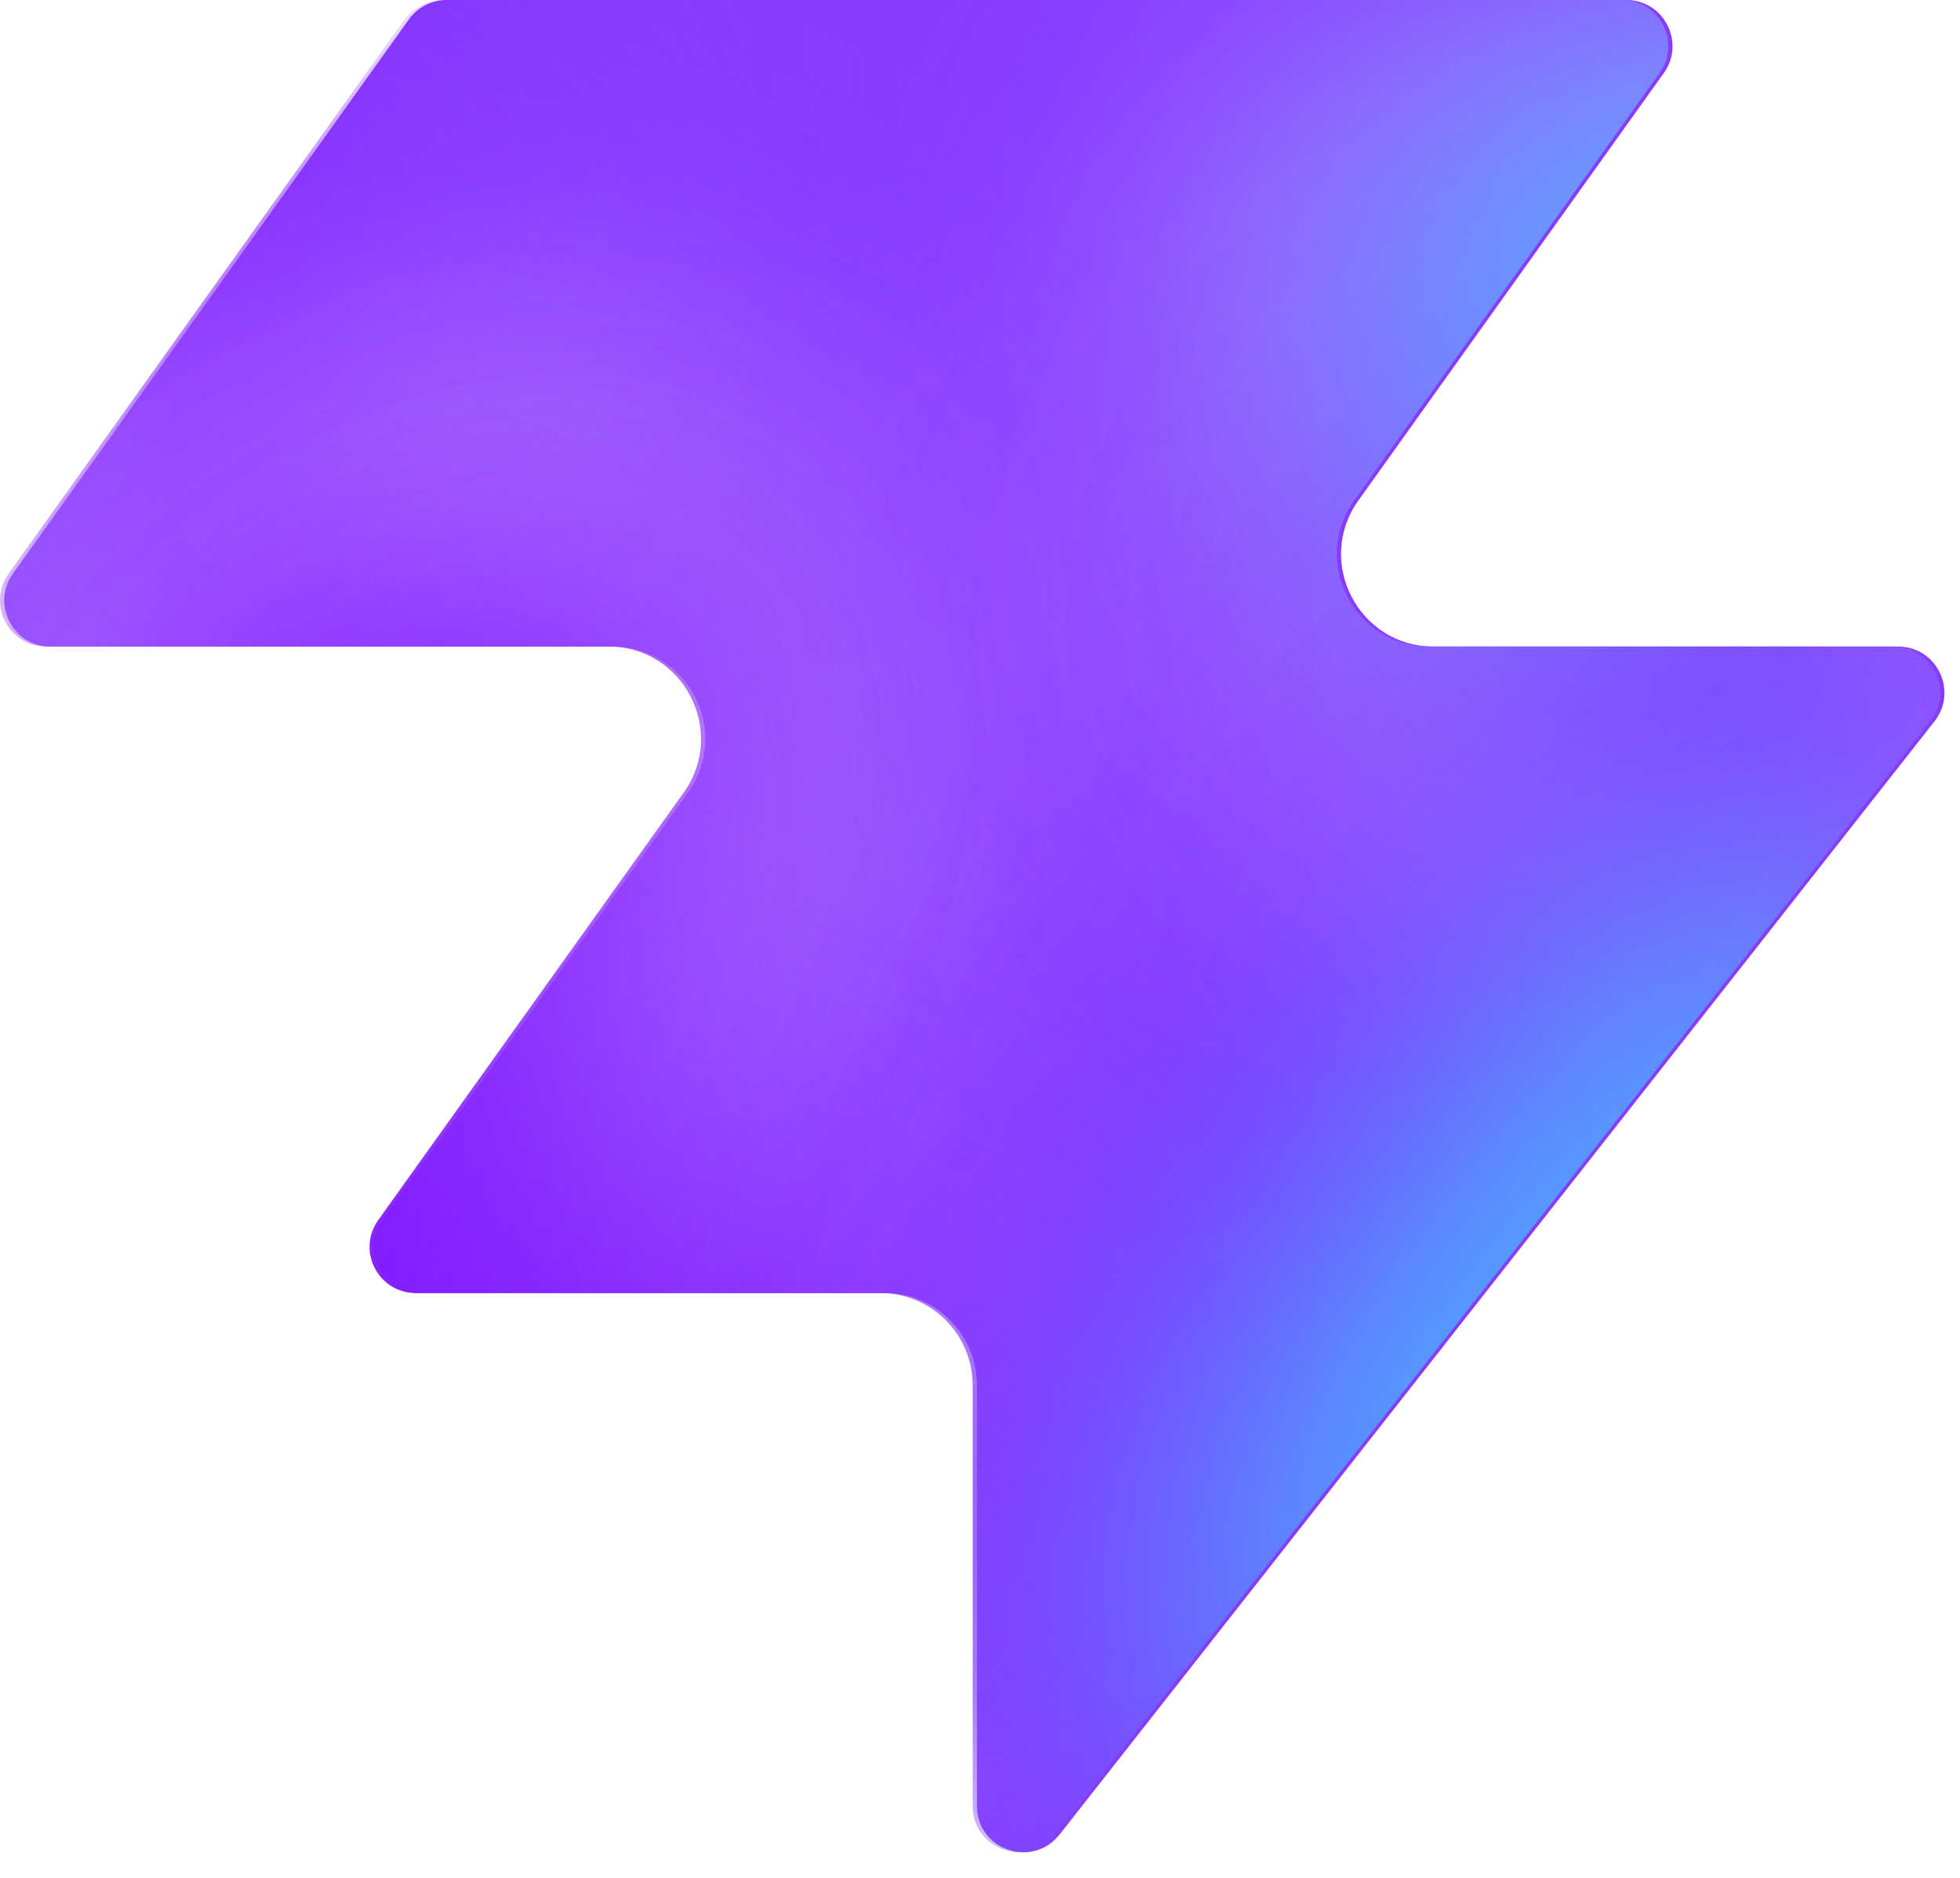
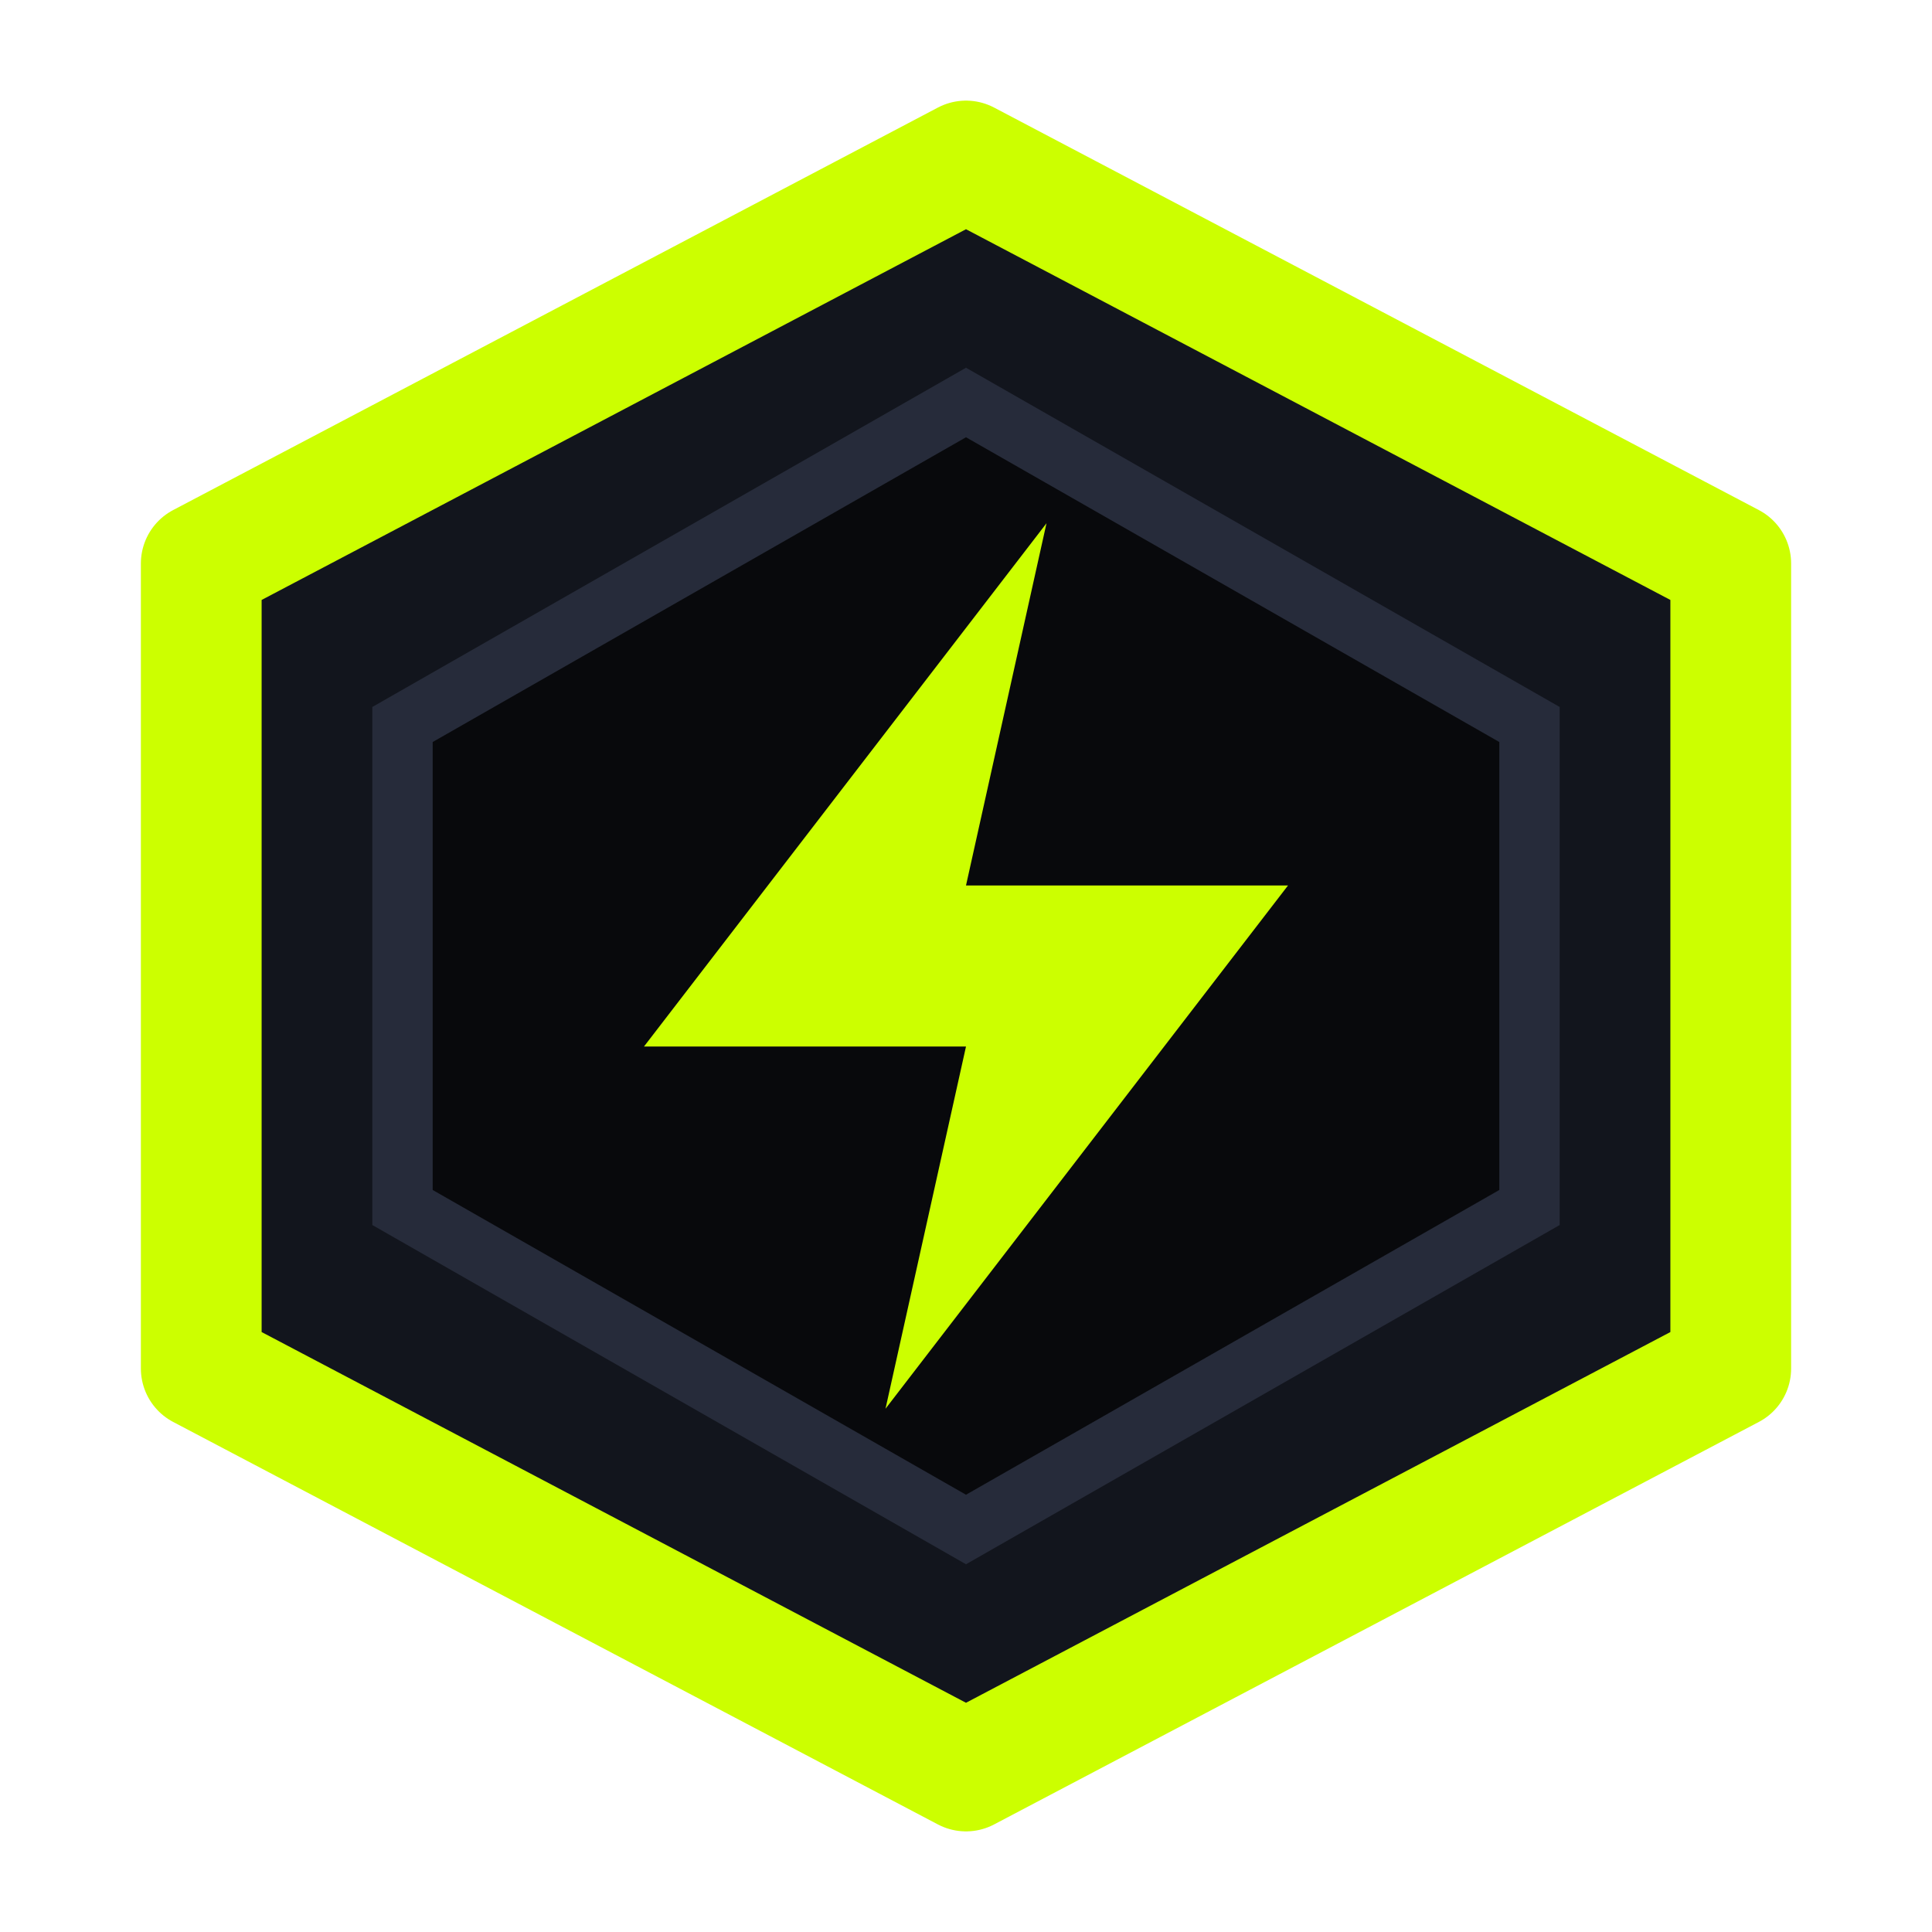
- <svg xmlns="http://www.w3.org/2000/svg" width="48" height="46" fill="none" viewBox="0 0 48 46">
-   <path fill="#863bff" d="M25.946 44.938c-.664.845-2.021.375-2.021-.698V33.937a2.26 2.26 0 0 0-2.262-2.262H10.287c-.92 0-1.456-1.04-.92-1.788l7.48-10.471c1.07-1.497 0-3.578-1.842-3.578H1.237c-.92 0-1.456-1.04-.92-1.788L10.013.474c.214-.297.556-.474.92-.474h28.894c.92 0 1.456 1.04.92 1.788l-7.48 10.471c-1.07 1.498 0 3.579 1.842 3.579h11.377c.943 0 1.473 1.088.89 1.83L25.947 44.94z" style="fill:#863bff;fill:color(display-p3 .525 .23 1);fill-opacity:1" />
-   <mask id="a" width="48" height="46" x="0" y="0" maskUnits="userSpaceOnUse" style="mask-type:alpha">
-     <path fill="#000" d="M25.842 44.938c-.664.844-2.021.375-2.021-.698V33.937a2.26 2.26 0 0 0-2.262-2.262H10.183c-.92 0-1.456-1.04-.92-1.788l7.48-10.471c1.07-1.498 0-3.579-1.842-3.579H1.133c-.92 0-1.456-1.04-.92-1.787L9.91.473c.214-.297.556-.474.92-.474h28.894c.92 0 1.456 1.04.92 1.788l-7.48 10.471c-1.07 1.498 0 3.578 1.842 3.578h11.377c.943 0 1.473 1.088.89 1.832L25.843 44.94z" style="fill:#000;fill-opacity:1" />
-   </mask>
-   <g mask="url(#a)">
-     <g filter="url(#b)">
-       <ellipse cx="5.508" cy="14.704" fill="#ede6ff" rx="5.508" ry="14.704" style="fill:#ede6ff;fill:color(display-p3 .927 .903 1);fill-opacity:1" transform="matrix(.00324 1 1 -.00324 -4.47 31.516)" />
-     </g>
-     <g filter="url(#c)">
-       <ellipse cx="10.399" cy="29.851" fill="#ede6ff" rx="10.399" ry="29.851" style="fill:#ede6ff;fill:color(display-p3 .927 .903 1);fill-opacity:1" transform="matrix(.00324 1 1 -.00324 -39.328 7.883)" />
-     </g>
-     <g filter="url(#d)">
-       <ellipse cx="5.508" cy="30.487" fill="#7e14ff" rx="5.508" ry="30.487" style="fill:#7e14ff;fill:color(display-p3 .492 .077 1);fill-opacity:1" transform="rotate(89.814 -25.913 -14.639)scale(1 -1)" />
-     </g>
-     <g filter="url(#e)">
-       <ellipse cx="5.508" cy="30.599" fill="#7e14ff" rx="5.508" ry="30.599" style="fill:#7e14ff;fill:color(display-p3 .492 .077 1);fill-opacity:1" transform="rotate(89.814 -32.644 -3.334)scale(1 -1)" />
-     </g>
-     <g filter="url(#f)">
-       <ellipse cx="5.508" cy="30.599" fill="#7e14ff" rx="5.508" ry="30.599" style="fill:#7e14ff;fill:color(display-p3 .492 .077 1);fill-opacity:1" transform="matrix(.00324 1 1 -.00324 -34.34 30.47)" />
-     </g>
-     <g filter="url(#g)">
-       <ellipse cx="14.072" cy="22.078" fill="#ede6ff" rx="14.072" ry="22.078" style="fill:#ede6ff;fill:color(display-p3 .927 .903 1);fill-opacity:1" transform="rotate(93.35 24.506 48.493)scale(-1 1)" />
-     </g>
-     <g filter="url(#h)">
-       <ellipse cx="3.47" cy="21.501" fill="#7e14ff" rx="3.47" ry="21.501" style="fill:#7e14ff;fill:color(display-p3 .492 .077 1);fill-opacity:1" transform="rotate(89.009 28.708 47.59)scale(-1 1)" />
-     </g>
-     <g filter="url(#i)">
-       <ellipse cx="3.47" cy="21.501" fill="#7e14ff" rx="3.47" ry="21.501" style="fill:#7e14ff;fill:color(display-p3 .492 .077 1);fill-opacity:1" transform="rotate(89.009 28.708 47.59)scale(-1 1)" />
-     </g>
-     <g filter="url(#j)">
-       <ellipse cx=".387" cy="8.972" fill="#7e14ff" rx="4.407" ry="29.108" style="fill:#7e14ff;fill:color(display-p3 .492 .077 1);fill-opacity:1" transform="rotate(39.51 .387 8.972)" />
-     </g>
-     <g filter="url(#k)">
-       <ellipse cx="47.523" cy="-6.092" fill="#7e14ff" rx="4.407" ry="29.108" style="fill:#7e14ff;fill:color(display-p3 .492 .077 1);fill-opacity:1" transform="rotate(37.892 47.523 -6.092)" />
-     </g>
-     <g filter="url(#l)">
-       <ellipse cx="41.412" cy="6.333" fill="#47bfff" rx="5.971" ry="9.665" style="fill:#47bfff;fill:color(display-p3 .28 .748 1);fill-opacity:1" transform="rotate(37.892 41.412 6.333)" />
-     </g>
-     <g filter="url(#m)">
-       <ellipse cx="-1.879" cy="38.332" fill="#7e14ff" rx="4.407" ry="29.108" style="fill:#7e14ff;fill:color(display-p3 .492 .077 1);fill-opacity:1" transform="rotate(37.892 -1.88 38.332)" />
-     </g>
-     <g filter="url(#n)">
-       <ellipse cx="-1.879" cy="38.332" fill="#7e14ff" rx="4.407" ry="29.108" style="fill:#7e14ff;fill:color(display-p3 .492 .077 1);fill-opacity:1" transform="rotate(37.892 -1.88 38.332)" />
-     </g>
-     <g filter="url(#o)">
-       <ellipse cx="35.651" cy="29.907" fill="#7e14ff" rx="4.407" ry="29.108" style="fill:#7e14ff;fill:color(display-p3 .492 .077 1);fill-opacity:1" transform="rotate(37.892 35.651 29.907)" />
-     </g>
-     <g filter="url(#p)">
-       <ellipse cx="38.418" cy="32.4" fill="#47bfff" rx="5.971" ry="15.297" style="fill:#47bfff;fill:color(display-p3 .28 .748 1);fill-opacity:1" transform="rotate(37.892 38.418 32.4)" />
-     </g>
-   </g>
-   <defs>
-     <filter id="b" width="60.045" height="41.654" x="-19.77" y="16.149" color-interpolation-filters="sRGB" filterUnits="userSpaceOnUse">
-       <feFlood flood-opacity="0" result="BackgroundImageFix" />
-       <feBlend in="SourceGraphic" in2="BackgroundImageFix" result="shape" />
-       <feGaussianBlur result="effect1_foregroundBlur_2002_17158" stdDeviation="7.659" />
-     </filter>
-     <filter id="c" width="90.34" height="51.437" x="-54.613" y="-7.533" color-interpolation-filters="sRGB" filterUnits="userSpaceOnUse">
-       <feFlood flood-opacity="0" result="BackgroundImageFix" />
-       <feBlend in="SourceGraphic" in2="BackgroundImageFix" result="shape" />
-       <feGaussianBlur result="effect1_foregroundBlur_2002_17158" stdDeviation="7.659" />
-     </filter>
-     <filter id="d" width="79.355" height="29.4" x="-49.64" y="2.03" color-interpolation-filters="sRGB" filterUnits="userSpaceOnUse">
-       <feFlood flood-opacity="0" result="BackgroundImageFix" />
-       <feBlend in="SourceGraphic" in2="BackgroundImageFix" result="shape" />
-       <feGaussianBlur result="effect1_foregroundBlur_2002_17158" stdDeviation="4.596" />
-     </filter>
-     <filter id="e" width="79.579" height="29.4" x="-45.045" y="20.029" color-interpolation-filters="sRGB" filterUnits="userSpaceOnUse">
-       <feFlood flood-opacity="0" result="BackgroundImageFix" />
-       <feBlend in="SourceGraphic" in2="BackgroundImageFix" result="shape" />
-       <feGaussianBlur result="effect1_foregroundBlur_2002_17158" stdDeviation="4.596" />
-     </filter>
-     <filter id="f" width="79.579" height="29.4" x="-43.513" y="21.178" color-interpolation-filters="sRGB" filterUnits="userSpaceOnUse">
-       <feFlood flood-opacity="0" result="BackgroundImageFix" />
-       <feBlend in="SourceGraphic" in2="BackgroundImageFix" result="shape" />
-       <feGaussianBlur result="effect1_foregroundBlur_2002_17158" stdDeviation="4.596" />
-     </filter>
-     <filter id="g" width="74.749" height="58.852" x="15.756" y="-17.901" color-interpolation-filters="sRGB" filterUnits="userSpaceOnUse">
-       <feFlood flood-opacity="0" result="BackgroundImageFix" />
-       <feBlend in="SourceGraphic" in2="BackgroundImageFix" result="shape" />
-       <feGaussianBlur result="effect1_foregroundBlur_2002_17158" stdDeviation="7.659" />
-     </filter>
-     <filter id="h" width="61.377" height="25.362" x="23.548" y="2.284" color-interpolation-filters="sRGB" filterUnits="userSpaceOnUse">
-       <feFlood flood-opacity="0" result="BackgroundImageFix" />
-       <feBlend in="SourceGraphic" in2="BackgroundImageFix" result="shape" />
-       <feGaussianBlur result="effect1_foregroundBlur_2002_17158" stdDeviation="4.596" />
-     </filter>
-     <filter id="i" width="61.377" height="25.362" x="23.548" y="2.284" color-interpolation-filters="sRGB" filterUnits="userSpaceOnUse">
-       <feFlood flood-opacity="0" result="BackgroundImageFix" />
-       <feBlend in="SourceGraphic" in2="BackgroundImageFix" result="shape" />
-       <feGaussianBlur result="effect1_foregroundBlur_2002_17158" stdDeviation="4.596" />
-     </filter>
-     <filter id="j" width="56.045" height="63.649" x="-27.636" y="-22.853" color-interpolation-filters="sRGB" filterUnits="userSpaceOnUse">
-       <feFlood flood-opacity="0" result="BackgroundImageFix" />
-       <feBlend in="SourceGraphic" in2="BackgroundImageFix" result="shape" />
-       <feGaussianBlur result="effect1_foregroundBlur_2002_17158" stdDeviation="4.596" />
-     </filter>
-     <filter id="k" width="54.814" height="64.646" x="20.116" y="-38.415" color-interpolation-filters="sRGB" filterUnits="userSpaceOnUse">
-       <feFlood flood-opacity="0" result="BackgroundImageFix" />
-       <feBlend in="SourceGraphic" in2="BackgroundImageFix" result="shape" />
-       <feGaussianBlur result="effect1_foregroundBlur_2002_17158" stdDeviation="4.596" />
-     </filter>
-     <filter id="l" width="33.541" height="35.313" x="24.641" y="-11.323" color-interpolation-filters="sRGB" filterUnits="userSpaceOnUse">
-       <feFlood flood-opacity="0" result="BackgroundImageFix" />
-       <feBlend in="SourceGraphic" in2="BackgroundImageFix" result="shape" />
-       <feGaussianBlur result="effect1_foregroundBlur_2002_17158" stdDeviation="4.596" />
-     </filter>
-     <filter id="m" width="54.814" height="64.646" x="-29.286" y="6.009" color-interpolation-filters="sRGB" filterUnits="userSpaceOnUse">
-       <feFlood flood-opacity="0" result="BackgroundImageFix" />
-       <feBlend in="SourceGraphic" in2="BackgroundImageFix" result="shape" />
-       <feGaussianBlur result="effect1_foregroundBlur_2002_17158" stdDeviation="4.596" />
-     </filter>
-     <filter id="n" width="54.814" height="64.646" x="-29.286" y="6.009" color-interpolation-filters="sRGB" filterUnits="userSpaceOnUse">
-       <feFlood flood-opacity="0" result="BackgroundImageFix" />
-       <feBlend in="SourceGraphic" in2="BackgroundImageFix" result="shape" />
-       <feGaussianBlur result="effect1_foregroundBlur_2002_17158" stdDeviation="4.596" />
-     </filter>
-     <filter id="o" width="54.814" height="64.646" x="8.244" y="-2.416" color-interpolation-filters="sRGB" filterUnits="userSpaceOnUse">
-       <feFlood flood-opacity="0" result="BackgroundImageFix" />
-       <feBlend in="SourceGraphic" in2="BackgroundImageFix" result="shape" />
-       <feGaussianBlur result="effect1_foregroundBlur_2002_17158" stdDeviation="4.596" />
-     </filter>
-     <filter id="p" width="39.409" height="43.623" x="18.713" y="10.588" color-interpolation-filters="sRGB" filterUnits="userSpaceOnUse">
-       <feFlood flood-opacity="0" result="BackgroundImageFix" />
-       <feBlend in="SourceGraphic" in2="BackgroundImageFix" result="shape" />
-       <feGaussianBlur result="effect1_foregroundBlur_2002_17158" stdDeviation="4.596" />
-     </filter>
-   </defs>
+ <svg xmlns="http://www.w3.org/2000/svg" width="64" height="64" viewBox="0 0 48 48" fill="none">
+   <polygon points="24,4 43,14 43,34 24,44 5,34 5,14" fill="#12151D" stroke="#CCFF00" stroke-width="3" stroke-linejoin="round" />
+   <polygon points="24,10 38,18 38,30 24,38 10,30 10,18" fill="#08090C" stroke="#262B3A" stroke-width="1.5" />
+   <path d="M26 13L16 26H24L22 35L32 22H24L26 13Z" fill="#CCFF00" />
</svg>
